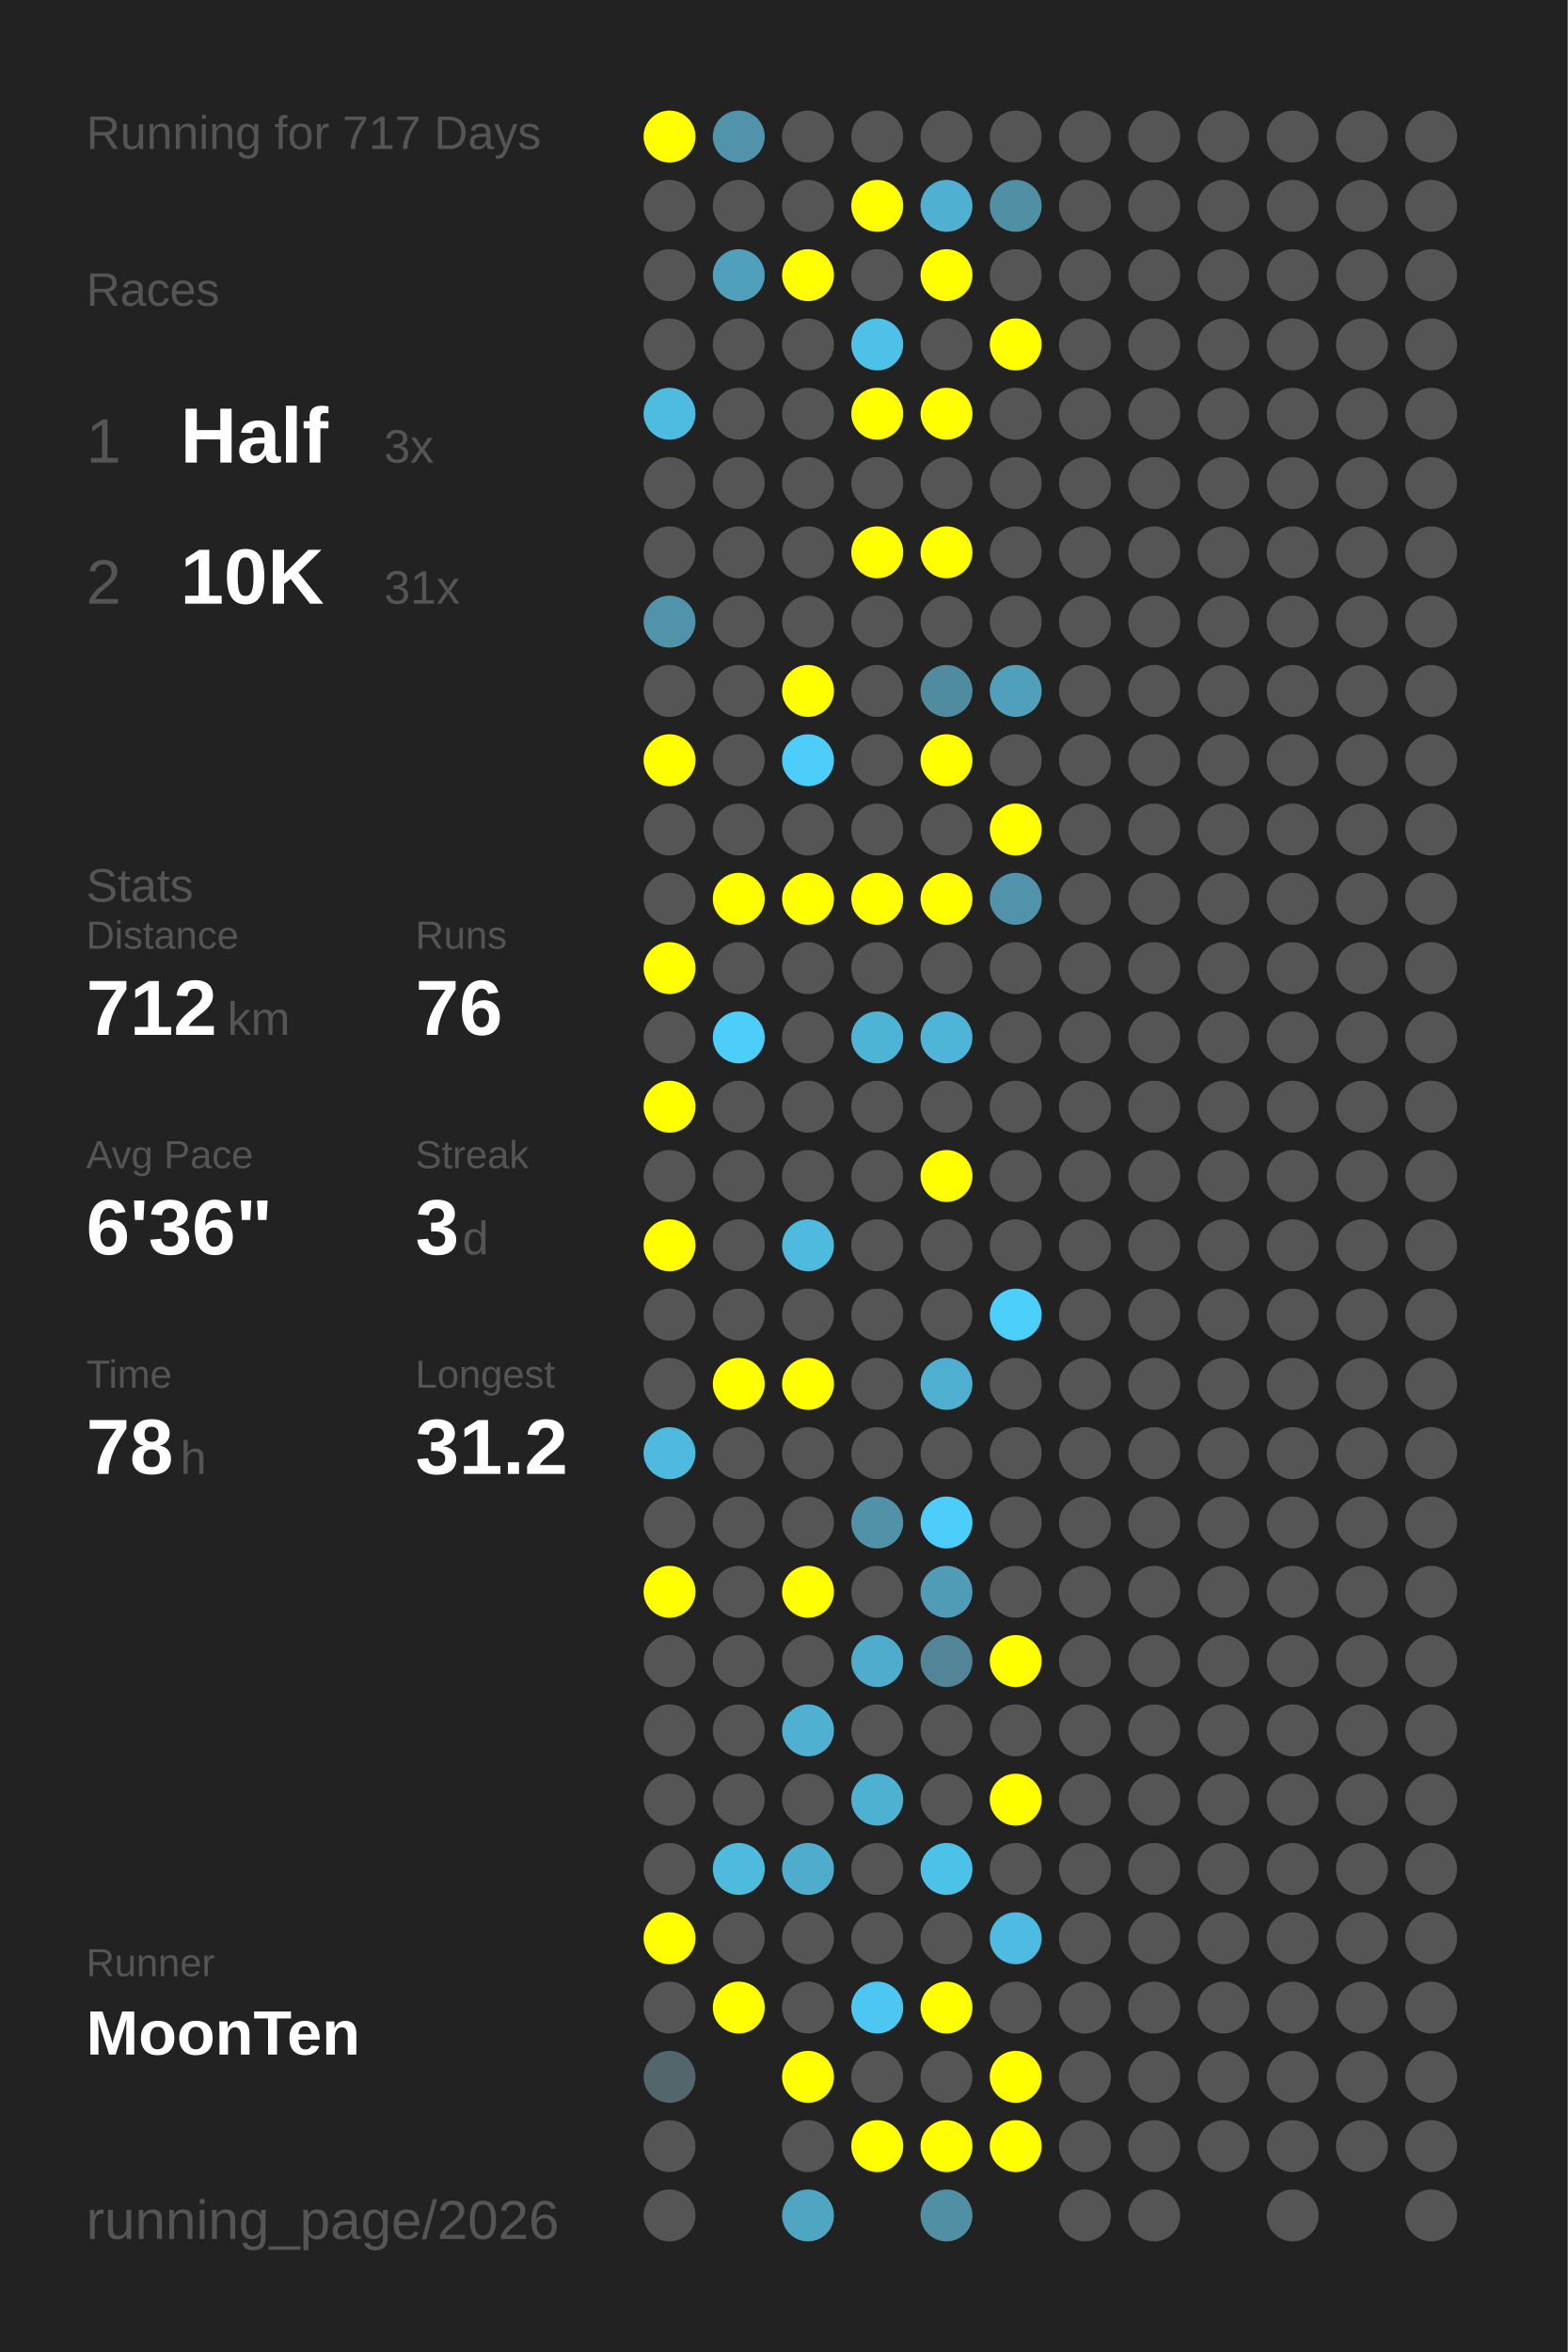
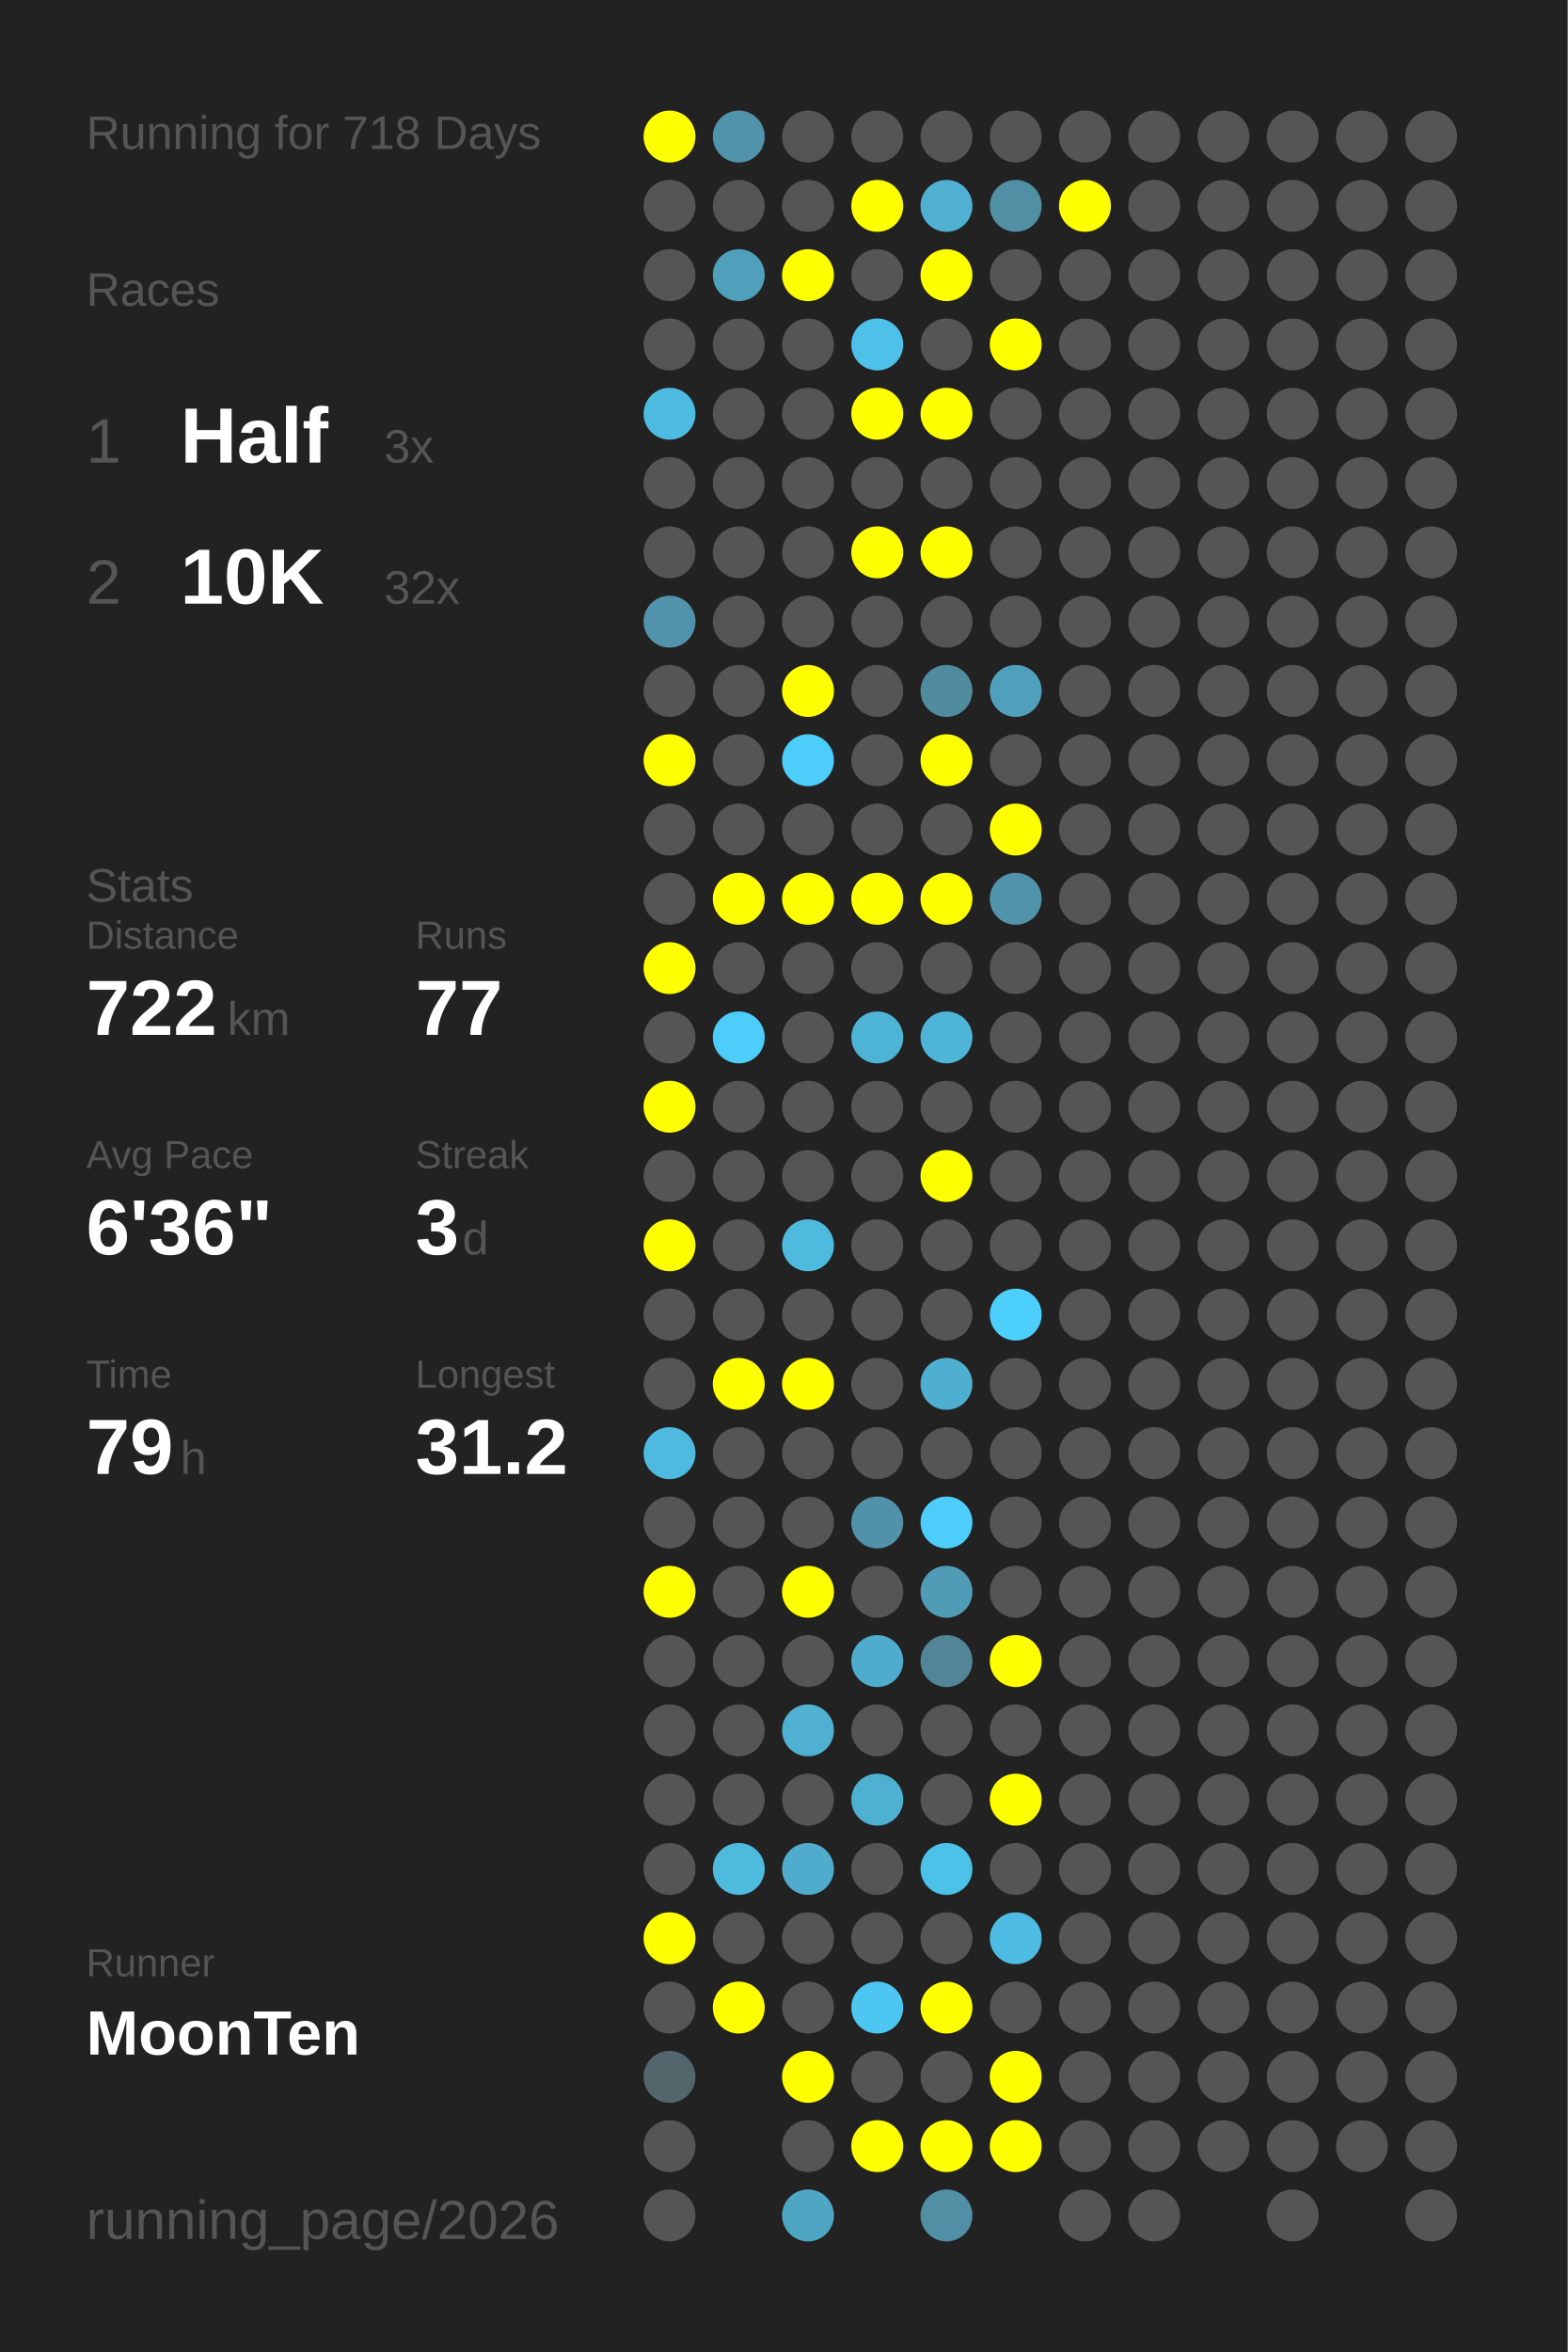
<svg xmlns="http://www.w3.org/2000/svg" baseProfile="full" height="300mm" version="1.1" viewBox="0,0,200,300" width="200mm">
  <defs />
  <rect fill="#222222" height="300" width="200" x="0" y="0" />
-   <text fill="#555555" style="font-size:6px; font-family:Arial;" x="11" y="19">Running for 717 Days</text>
+   <text fill="#555555" style="font-size:6px; font-family:Arial;" x="11" y="19">Running for 718 Days</text>
  <text fill="#555555" style="font-size:6px; font-family:Arial;" x="11" y="39">Races</text>
  <text fill="#555555" style="font-size:8px; font-family:Arial;" x="11" y="59">1</text>
  <text fill="#FFFFFF" style="font-size:10px; font-family:Arial; font-weight:bold;" x="23" y="59">Half</text>
  <text fill="#555555" style="font-size:6px; font-family:Arial;" x="49" y="59">3x</text>
  <text fill="#555555" style="font-size:8px; font-family:Arial;" x="11" y="77">2</text>
  <text fill="#FFFFFF" style="font-size:10px; font-family:Arial; font-weight:bold;" x="23" y="77">10K</text>
-   <text fill="#555555" style="font-size:6px; font-family:Arial;" x="49" y="77">31x</text>
+   <text fill="#555555" style="font-size:6px; font-family:Arial;" x="49" y="77">32x</text>
  <text fill="#555555" style="font-size:6px; font-family:Arial;" x="11" y="115">Stats</text>
  <text fill="#555555" style="font-size:5px; font-family:Arial;" x="11" y="121">Distance</text>
-   <text fill="#FFFFFF" style="font-size:10px; font-family:Arial; font-weight:bold;" x="11" y="132">712</text>
+   <text fill="#FFFFFF" style="font-size:10px; font-family:Arial; font-weight:bold;" x="11" y="132">722</text>
  <text fill="#555555" style="font-size:6px; font-family:Arial;" x="29" y="132">km</text>
  <text fill="#555555" style="font-size:5px; font-family:Arial;" x="53" y="121">Runs</text>
-   <text fill="#FFFFFF" style="font-size:10px; font-family:Arial; font-weight:bold;" x="53" y="132">76</text>
+   <text fill="#FFFFFF" style="font-size:10px; font-family:Arial; font-weight:bold;" x="53" y="132">77</text>
  <text fill="#555555" style="font-size:5px; font-family:Arial;" x="11" y="149">Avg Pace</text>
  <text fill="#FFFFFF" style="font-size:10px; font-family:Arial; font-weight:bold;" x="11" y="160">6'36"</text>
  <text fill="#555555" style="font-size:5px; font-family:Arial;" x="53" y="149">Streak</text>
  <text fill="#FFFFFF" style="font-size:10px; font-family:Arial; font-weight:bold;" x="53" y="160">3</text>
  <text fill="#555555" style="font-size:6px; font-family:Arial;" x="59" y="160">d</text>
  <text fill="#555555" style="font-size:5px; font-family:Arial;" x="11" y="177">Time</text>
-   <text fill="#FFFFFF" style="font-size:10px; font-family:Arial; font-weight:bold;" x="11" y="188">78</text>
+   <text fill="#FFFFFF" style="font-size:10px; font-family:Arial; font-weight:bold;" x="11" y="188">79</text>
  <text fill="#555555" style="font-size:6px; font-family:Arial;" x="23" y="188">h</text>
  <text fill="#555555" style="font-size:5px; font-family:Arial;" x="53" y="177">Longest</text>
  <text fill="#FFFFFF" style="font-size:10px; font-family:Arial; font-weight:bold;" x="53" y="188">31.2</text>
  <text fill="#555555" style="font-size:5px; font-family:Arial;" x="11" y="252.065">Runner</text>
  <text fill="#FFFFFF" style="font-size:8px; font-family:Arial; font-weight:bold;" x="11" y="262.065">MoonTen</text>
  <text fill="#555555" style="font-size:7px; font-family:Arial;" x="11" y="285.581">running_page/2026</text>
  <circle cx="85.417" cy="17.419" fill="#FFFF00" r="3.312" />
  <circle cx="85.417" cy="26.258" fill="#555555" r="3.312" />
  <circle cx="85.417" cy="35.097" fill="#555555" r="3.312" />
  <circle cx="85.417" cy="43.935" fill="#555555" r="3.312" />
  <circle cx="85.417" cy="52.774" fill="#4ebbe0" r="3.312" />
  <circle cx="85.417" cy="61.613" fill="#555555" r="3.312" />
  <circle cx="85.417" cy="70.452" fill="#555555" r="3.312" />
  <circle cx="85.417" cy="79.29" fill="#5193aa" r="3.312" />
  <circle cx="85.417" cy="88.129" fill="#555555" r="3.312" />
  <circle cx="85.417" cy="96.968" fill="#FFFF00" r="3.312" />
  <circle cx="85.417" cy="105.806" fill="#555555" r="3.312" />
  <circle cx="85.417" cy="114.645" fill="#555555" r="3.312" />
  <circle cx="85.417" cy="123.484" fill="#FFFF00" r="3.312" />
  <circle cx="85.417" cy="132.323" fill="#555555" r="3.312" />
  <circle cx="85.417" cy="141.161" fill="#FFFF00" r="3.312" />
  <circle cx="85.417" cy="150" fill="#555555" r="3.312" />
  <circle cx="85.417" cy="158.839" fill="#FFFF00" r="3.312" />
  <circle cx="85.417" cy="167.677" fill="#555555" r="3.312" />
  <circle cx="85.417" cy="176.516" fill="#555555" r="3.312" />
  <circle cx="85.417" cy="185.355" fill="#4ebadf" r="3.312" />
  <circle cx="85.417" cy="194.194" fill="#555555" r="3.312" />
  <circle cx="85.417" cy="203.032" fill="#FFFF00" r="3.312" />
  <circle cx="85.417" cy="211.871" fill="#555555" r="3.312" />
  <circle cx="85.417" cy="220.71" fill="#555555" r="3.312" />
  <circle cx="85.417" cy="229.548" fill="#555555" r="3.312" />
  <circle cx="85.417" cy="238.387" fill="#555555" r="3.312" />
  <circle cx="85.417" cy="247.226" fill="#FFFF00" r="3.312" />
  <circle cx="85.417" cy="256.065" fill="#555555" r="3.312" />
  <circle cx="85.417" cy="264.903" fill="#53666c" r="3.312" />
  <circle cx="85.417" cy="273.742" fill="#555555" r="3.312" />
  <circle cx="85.417" cy="282.581" fill="#555555" r="3.312" />
  <circle cx="94.25" cy="17.419" fill="#5093aa" r="3.312" />
  <circle cx="94.25" cy="26.258" fill="#555555" r="3.312" />
  <circle cx="94.25" cy="35.097" fill="#50a0bb" r="3.312" />
  <circle cx="94.25" cy="43.935" fill="#555555" r="3.312" />
  <circle cx="94.25" cy="52.774" fill="#555555" r="3.312" />
  <circle cx="94.25" cy="61.613" fill="#555555" r="3.312" />
  <circle cx="94.25" cy="70.452" fill="#555555" r="3.312" />
  <circle cx="94.25" cy="79.29" fill="#555555" r="3.312" />
  <circle cx="94.25" cy="88.129" fill="#555555" r="3.312" />
  <circle cx="94.25" cy="96.968" fill="#555555" r="3.312" />
  <circle cx="94.25" cy="105.806" fill="#555555" r="3.312" />
  <circle cx="94.25" cy="114.645" fill="#FFFF00" r="3.312" />
  <circle cx="94.25" cy="123.484" fill="#555555" r="3.312" />
  <circle cx="94.25" cy="132.323" fill="#4dcefa" r="3.312" />
  <circle cx="94.25" cy="141.161" fill="#555555" r="3.312" />
  <circle cx="94.25" cy="150" fill="#555555" r="3.312" />
  <circle cx="94.25" cy="158.839" fill="#555555" r="3.312" />
  <circle cx="94.25" cy="167.677" fill="#555555" r="3.312" />
  <circle cx="94.25" cy="176.516" fill="#FFFF00" r="3.312" />
  <circle cx="94.25" cy="185.355" fill="#555555" r="3.312" />
  <circle cx="94.25" cy="194.194" fill="#555555" r="3.312" />
  <circle cx="94.25" cy="203.032" fill="#555555" r="3.312" />
  <circle cx="94.25" cy="211.871" fill="#555555" r="3.312" />
  <circle cx="94.25" cy="220.71" fill="#555555" r="3.312" />
  <circle cx="94.25" cy="229.548" fill="#555555" r="3.312" />
  <circle cx="94.25" cy="238.387" fill="#4ebade" r="3.312" />
  <circle cx="94.25" cy="247.226" fill="#555555" r="3.312" />
  <circle cx="94.25" cy="256.065" fill="#FFFF00" r="3.312" />
  <circle cx="103.083" cy="17.419" fill="#555555" r="3.312" />
  <circle cx="103.083" cy="26.258" fill="#555555" r="3.312" />
  <circle cx="103.083" cy="35.097" fill="#FFFF00" r="3.312" />
  <circle cx="103.083" cy="43.935" fill="#555555" r="3.312" />
  <circle cx="103.083" cy="52.774" fill="#555555" r="3.312" />
  <circle cx="103.083" cy="61.613" fill="#555555" r="3.312" />
  <circle cx="103.083" cy="70.452" fill="#555555" r="3.312" />
  <circle cx="103.083" cy="79.29" fill="#555555" r="3.312" />
  <circle cx="103.083" cy="88.129" fill="#FFFF00" r="3.312" />
  <circle cx="103.083" cy="96.968" fill="#4dcdf9" r="3.312" />
  <circle cx="103.083" cy="105.806" fill="#555555" r="3.312" />
  <circle cx="103.083" cy="114.645" fill="#FFFF00" r="3.312" />
  <circle cx="103.083" cy="123.484" fill="#555555" r="3.312" />
  <circle cx="103.083" cy="132.323" fill="#555555" r="3.312" />
  <circle cx="103.083" cy="141.161" fill="#555555" r="3.312" />
  <circle cx="103.083" cy="150" fill="#555555" r="3.312" />
  <circle cx="103.083" cy="158.839" fill="#4ebade" r="3.312" />
  <circle cx="103.083" cy="167.677" fill="#555555" r="3.312" />
  <circle cx="103.083" cy="176.516" fill="#FFFF00" r="3.312" />
  <circle cx="103.083" cy="185.355" fill="#555555" r="3.312" />
  <circle cx="103.083" cy="194.194" fill="#555555" r="3.312" />
  <circle cx="103.083" cy="203.032" fill="#FFFF00" r="3.312" />
  <circle cx="103.083" cy="211.871" fill="#555555" r="3.312" />
  <circle cx="103.083" cy="220.71" fill="#4fb0d1" r="3.312" />
  <circle cx="103.083" cy="229.548" fill="#555555" r="3.312" />
  <circle cx="103.083" cy="238.387" fill="#4faccc" r="3.312" />
  <circle cx="103.083" cy="247.226" fill="#555555" r="3.312" />
  <circle cx="103.083" cy="256.065" fill="#555555" r="3.312" />
  <circle cx="103.083" cy="264.903" fill="#FFFF00" r="3.312" />
  <circle cx="103.083" cy="273.742" fill="#555555" r="3.312" />
  <circle cx="103.083" cy="282.581" fill="#4fa6c3" r="3.312" />
  <circle cx="111.917" cy="17.419" fill="#555555" r="3.312" />
  <circle cx="111.917" cy="26.258" fill="#FFFF00" r="3.312" />
  <circle cx="111.917" cy="35.097" fill="#555555" r="3.312" />
  <circle cx="111.917" cy="43.935" fill="#4ec1e9" r="3.312" />
  <circle cx="111.917" cy="52.774" fill="#FFFF00" r="3.312" />
  <circle cx="111.917" cy="61.613" fill="#555555" r="3.312" />
  <circle cx="111.917" cy="70.452" fill="#FFFF00" r="3.312" />
  <circle cx="111.917" cy="79.29" fill="#555555" r="3.312" />
  <circle cx="111.917" cy="88.129" fill="#555555" r="3.312" />
  <circle cx="111.917" cy="96.968" fill="#555555" r="3.312" />
  <circle cx="111.917" cy="105.806" fill="#555555" r="3.312" />
  <circle cx="111.917" cy="114.645" fill="#FFFF00" r="3.312" />
  <circle cx="111.917" cy="123.484" fill="#555555" r="3.312" />
  <circle cx="111.917" cy="132.323" fill="#4eb4d6" r="3.312" />
  <circle cx="111.917" cy="141.161" fill="#555555" r="3.312" />
  <circle cx="111.917" cy="150" fill="#555555" r="3.312" />
  <circle cx="111.917" cy="158.839" fill="#555555" r="3.312" />
  <circle cx="111.917" cy="167.677" fill="#555555" r="3.312" />
  <circle cx="111.917" cy="176.516" fill="#555555" r="3.312" />
  <circle cx="111.917" cy="185.355" fill="#555555" r="3.312" />
  <circle cx="111.917" cy="194.194" fill="#5192a8" r="3.312" />
  <circle cx="111.917" cy="203.032" fill="#555555" r="3.312" />
  <circle cx="111.917" cy="211.871" fill="#4faccc" r="3.312" />
  <circle cx="111.917" cy="220.71" fill="#555555" r="3.312" />
  <circle cx="111.917" cy="229.548" fill="#4fb1d2" r="3.312" />
  <circle cx="111.917" cy="238.387" fill="#555555" r="3.312" />
  <circle cx="111.917" cy="247.226" fill="#555555" r="3.312" />
  <circle cx="111.917" cy="256.065" fill="#4dc7f1" r="3.312" />
  <circle cx="111.917" cy="264.903" fill="#555555" r="3.312" />
  <circle cx="111.917" cy="273.742" fill="#FFFF00" r="3.312" />
  <circle cx="120.75" cy="17.419" fill="#555555" r="3.312" />
  <circle cx="120.75" cy="26.258" fill="#4fb0d1" r="3.312" />
  <circle cx="120.75" cy="35.097" fill="#FFFF00" r="3.312" />
  <circle cx="120.75" cy="43.935" fill="#555555" r="3.312" />
  <circle cx="120.75" cy="52.774" fill="#FFFF00" r="3.312" />
  <circle cx="120.75" cy="61.613" fill="#555555" r="3.312" />
  <circle cx="120.75" cy="70.452" fill="#FFFF00" r="3.312" />
  <circle cx="120.75" cy="79.29" fill="#555555" r="3.312" />
  <circle cx="120.75" cy="88.129" fill="#518b9f" r="3.312" />
  <circle cx="120.75" cy="96.968" fill="#FFFF00" r="3.312" />
  <circle cx="120.75" cy="105.806" fill="#555555" r="3.312" />
  <circle cx="120.75" cy="114.645" fill="#FFFF00" r="3.312" />
  <circle cx="120.75" cy="123.484" fill="#555555" r="3.312" />
  <circle cx="120.75" cy="132.323" fill="#4eb5d8" r="3.312" />
  <circle cx="120.75" cy="141.161" fill="#555555" r="3.312" />
  <circle cx="120.75" cy="150" fill="#FFFF00" r="3.312" />
  <circle cx="120.75" cy="158.839" fill="#555555" r="3.312" />
  <circle cx="120.75" cy="167.677" fill="#555555" r="3.312" />
  <circle cx="120.75" cy="176.516" fill="#4fafd0" r="3.312" />
  <circle cx="120.75" cy="185.355" fill="#555555" r="3.312" />
  <circle cx="120.75" cy="194.194" fill="#4dcefa" r="3.312" />
  <circle cx="120.75" cy="203.032" fill="#509cb6" r="3.312" />
  <circle cx="120.75" cy="211.871" fill="#518597" r="3.312" />
  <circle cx="120.75" cy="220.71" fill="#555555" r="3.312" />
  <circle cx="120.75" cy="229.548" fill="#555555" r="3.312" />
  <circle cx="120.75" cy="238.387" fill="#4dc2e9" r="3.312" />
  <circle cx="120.75" cy="247.226" fill="#555555" r="3.312" />
  <circle cx="120.75" cy="256.065" fill="#FFFF00" r="3.312" />
  <circle cx="120.75" cy="264.903" fill="#555555" r="3.312" />
  <circle cx="120.75" cy="273.742" fill="#FFFF00" r="3.312" />
  <circle cx="120.75" cy="282.581" fill="#518fa4" r="3.312" />
  <circle cx="129.583" cy="17.419" fill="#555555" r="3.312" />
  <circle cx="129.583" cy="26.258" fill="#518fa4" r="3.312" />
  <circle cx="129.583" cy="35.097" fill="#555555" r="3.312" />
  <circle cx="129.583" cy="43.935" fill="#FFFF00" r="3.312" />
  <circle cx="129.583" cy="52.774" fill="#555555" r="3.312" />
  <circle cx="129.583" cy="61.613" fill="#555555" r="3.312" />
  <circle cx="129.583" cy="70.452" fill="#555555" r="3.312" />
  <circle cx="129.583" cy="79.29" fill="#555555" r="3.312" />
  <circle cx="129.583" cy="88.129" fill="#50a0bb" r="3.312" />
  <circle cx="129.583" cy="96.968" fill="#555555" r="3.312" />
  <circle cx="129.583" cy="105.806" fill="#FFFF00" r="3.312" />
  <circle cx="129.583" cy="114.645" fill="#5093aa" r="3.312" />
  <circle cx="129.583" cy="123.484" fill="#555555" r="3.312" />
  <circle cx="129.583" cy="132.323" fill="#555555" r="3.312" />
  <circle cx="129.583" cy="141.161" fill="#555555" r="3.312" />
  <circle cx="129.583" cy="150" fill="#555555" r="3.312" />
  <circle cx="129.583" cy="158.839" fill="#555555" r="3.312" />
  <circle cx="129.583" cy="167.677" fill="#4dcffc" r="3.312" />
  <circle cx="129.583" cy="176.516" fill="#555555" r="3.312" />
  <circle cx="129.583" cy="185.355" fill="#555555" r="3.312" />
  <circle cx="129.583" cy="194.194" fill="#555555" r="3.312" />
  <circle cx="129.583" cy="203.032" fill="#555555" r="3.312" />
  <circle cx="129.583" cy="211.871" fill="#FFFF00" r="3.312" />
  <circle cx="129.583" cy="220.71" fill="#555555" r="3.312" />
  <circle cx="129.583" cy="229.548" fill="#FFFF00" r="3.312" />
  <circle cx="129.583" cy="238.387" fill="#555555" r="3.312" />
  <circle cx="129.583" cy="247.226" fill="#4ebce2" r="3.312" />
  <circle cx="129.583" cy="256.065" fill="#555555" r="3.312" />
  <circle cx="129.583" cy="264.903" fill="#FFFF00" r="3.312" />
  <circle cx="129.583" cy="273.742" fill="#FFFF00" r="3.312" />
  <circle cx="138.417" cy="17.419" fill="#555555" r="3.312" />
-   <circle cx="138.417" cy="26.258" fill="#555555" r="3.312" />
+   <circle cx="138.417" cy="26.258" fill="#FFFF00" r="3.312" />
  <circle cx="138.417" cy="35.097" fill="#555555" r="3.312" />
  <circle cx="138.417" cy="43.935" fill="#555555" r="3.312" />
  <circle cx="138.417" cy="52.774" fill="#555555" r="3.312" />
  <circle cx="138.417" cy="61.613" fill="#555555" r="3.312" />
  <circle cx="138.417" cy="70.452" fill="#555555" r="3.312" />
  <circle cx="138.417" cy="79.29" fill="#555555" r="3.312" />
  <circle cx="138.417" cy="88.129" fill="#555555" r="3.312" />
  <circle cx="138.417" cy="96.968" fill="#555555" r="3.312" />
  <circle cx="138.417" cy="105.806" fill="#555555" r="3.312" />
  <circle cx="138.417" cy="114.645" fill="#555555" r="3.312" />
  <circle cx="138.417" cy="123.484" fill="#555555" r="3.312" />
  <circle cx="138.417" cy="132.323" fill="#555555" r="3.312" />
  <circle cx="138.417" cy="141.161" fill="#555555" r="3.312" />
  <circle cx="138.417" cy="150" fill="#555555" r="3.312" />
  <circle cx="138.417" cy="158.839" fill="#555555" r="3.312" />
  <circle cx="138.417" cy="167.677" fill="#555555" r="3.312" />
  <circle cx="138.417" cy="176.516" fill="#555555" r="3.312" />
  <circle cx="138.417" cy="185.355" fill="#555555" r="3.312" />
  <circle cx="138.417" cy="194.194" fill="#555555" r="3.312" />
  <circle cx="138.417" cy="203.032" fill="#555555" r="3.312" />
  <circle cx="138.417" cy="211.871" fill="#555555" r="3.312" />
  <circle cx="138.417" cy="220.71" fill="#555555" r="3.312" />
  <circle cx="138.417" cy="229.548" fill="#555555" r="3.312" />
  <circle cx="138.417" cy="238.387" fill="#555555" r="3.312" />
  <circle cx="138.417" cy="247.226" fill="#555555" r="3.312" />
  <circle cx="138.417" cy="256.065" fill="#555555" r="3.312" />
  <circle cx="138.417" cy="264.903" fill="#555555" r="3.312" />
  <circle cx="138.417" cy="273.742" fill="#555555" r="3.312" />
  <circle cx="138.417" cy="282.581" fill="#555555" r="3.312" />
  <circle cx="147.25" cy="17.419" fill="#555555" r="3.312" />
  <circle cx="147.25" cy="26.258" fill="#555555" r="3.312" />
  <circle cx="147.25" cy="35.097" fill="#555555" r="3.312" />
  <circle cx="147.25" cy="43.935" fill="#555555" r="3.312" />
  <circle cx="147.25" cy="52.774" fill="#555555" r="3.312" />
  <circle cx="147.25" cy="61.613" fill="#555555" r="3.312" />
  <circle cx="147.25" cy="70.452" fill="#555555" r="3.312" />
  <circle cx="147.25" cy="79.29" fill="#555555" r="3.312" />
  <circle cx="147.25" cy="88.129" fill="#555555" r="3.312" />
  <circle cx="147.25" cy="96.968" fill="#555555" r="3.312" />
  <circle cx="147.25" cy="105.806" fill="#555555" r="3.312" />
  <circle cx="147.25" cy="114.645" fill="#555555" r="3.312" />
  <circle cx="147.25" cy="123.484" fill="#555555" r="3.312" />
  <circle cx="147.25" cy="132.323" fill="#555555" r="3.312" />
  <circle cx="147.25" cy="141.161" fill="#555555" r="3.312" />
  <circle cx="147.25" cy="150" fill="#555555" r="3.312" />
  <circle cx="147.25" cy="158.839" fill="#555555" r="3.312" />
  <circle cx="147.25" cy="167.677" fill="#555555" r="3.312" />
  <circle cx="147.25" cy="176.516" fill="#555555" r="3.312" />
  <circle cx="147.25" cy="185.355" fill="#555555" r="3.312" />
  <circle cx="147.25" cy="194.194" fill="#555555" r="3.312" />
  <circle cx="147.25" cy="203.032" fill="#555555" r="3.312" />
  <circle cx="147.25" cy="211.871" fill="#555555" r="3.312" />
  <circle cx="147.25" cy="220.71" fill="#555555" r="3.312" />
  <circle cx="147.25" cy="229.548" fill="#555555" r="3.312" />
  <circle cx="147.25" cy="238.387" fill="#555555" r="3.312" />
  <circle cx="147.25" cy="247.226" fill="#555555" r="3.312" />
  <circle cx="147.25" cy="256.065" fill="#555555" r="3.312" />
  <circle cx="147.25" cy="264.903" fill="#555555" r="3.312" />
  <circle cx="147.25" cy="273.742" fill="#555555" r="3.312" />
  <circle cx="147.25" cy="282.581" fill="#555555" r="3.312" />
  <circle cx="156.083" cy="17.419" fill="#555555" r="3.312" />
  <circle cx="156.083" cy="26.258" fill="#555555" r="3.312" />
  <circle cx="156.083" cy="35.097" fill="#555555" r="3.312" />
  <circle cx="156.083" cy="43.935" fill="#555555" r="3.312" />
  <circle cx="156.083" cy="52.774" fill="#555555" r="3.312" />
  <circle cx="156.083" cy="61.613" fill="#555555" r="3.312" />
  <circle cx="156.083" cy="70.452" fill="#555555" r="3.312" />
  <circle cx="156.083" cy="79.29" fill="#555555" r="3.312" />
  <circle cx="156.083" cy="88.129" fill="#555555" r="3.312" />
  <circle cx="156.083" cy="96.968" fill="#555555" r="3.312" />
  <circle cx="156.083" cy="105.806" fill="#555555" r="3.312" />
  <circle cx="156.083" cy="114.645" fill="#555555" r="3.312" />
  <circle cx="156.083" cy="123.484" fill="#555555" r="3.312" />
  <circle cx="156.083" cy="132.323" fill="#555555" r="3.312" />
  <circle cx="156.083" cy="141.161" fill="#555555" r="3.312" />
  <circle cx="156.083" cy="150" fill="#555555" r="3.312" />
  <circle cx="156.083" cy="158.839" fill="#555555" r="3.312" />
  <circle cx="156.083" cy="167.677" fill="#555555" r="3.312" />
  <circle cx="156.083" cy="176.516" fill="#555555" r="3.312" />
  <circle cx="156.083" cy="185.355" fill="#555555" r="3.312" />
  <circle cx="156.083" cy="194.194" fill="#555555" r="3.312" />
  <circle cx="156.083" cy="203.032" fill="#555555" r="3.312" />
  <circle cx="156.083" cy="211.871" fill="#555555" r="3.312" />
  <circle cx="156.083" cy="220.71" fill="#555555" r="3.312" />
  <circle cx="156.083" cy="229.548" fill="#555555" r="3.312" />
  <circle cx="156.083" cy="238.387" fill="#555555" r="3.312" />
  <circle cx="156.083" cy="247.226" fill="#555555" r="3.312" />
  <circle cx="156.083" cy="256.065" fill="#555555" r="3.312" />
  <circle cx="156.083" cy="264.903" fill="#555555" r="3.312" />
  <circle cx="156.083" cy="273.742" fill="#555555" r="3.312" />
  <circle cx="164.917" cy="17.419" fill="#555555" r="3.312" />
  <circle cx="164.917" cy="26.258" fill="#555555" r="3.312" />
  <circle cx="164.917" cy="35.097" fill="#555555" r="3.312" />
  <circle cx="164.917" cy="43.935" fill="#555555" r="3.312" />
  <circle cx="164.917" cy="52.774" fill="#555555" r="3.312" />
  <circle cx="164.917" cy="61.613" fill="#555555" r="3.312" />
  <circle cx="164.917" cy="70.452" fill="#555555" r="3.312" />
  <circle cx="164.917" cy="79.29" fill="#555555" r="3.312" />
  <circle cx="164.917" cy="88.129" fill="#555555" r="3.312" />
  <circle cx="164.917" cy="96.968" fill="#555555" r="3.312" />
  <circle cx="164.917" cy="105.806" fill="#555555" r="3.312" />
  <circle cx="164.917" cy="114.645" fill="#555555" r="3.312" />
  <circle cx="164.917" cy="123.484" fill="#555555" r="3.312" />
  <circle cx="164.917" cy="132.323" fill="#555555" r="3.312" />
  <circle cx="164.917" cy="141.161" fill="#555555" r="3.312" />
  <circle cx="164.917" cy="150" fill="#555555" r="3.312" />
  <circle cx="164.917" cy="158.839" fill="#555555" r="3.312" />
  <circle cx="164.917" cy="167.677" fill="#555555" r="3.312" />
  <circle cx="164.917" cy="176.516" fill="#555555" r="3.312" />
  <circle cx="164.917" cy="185.355" fill="#555555" r="3.312" />
  <circle cx="164.917" cy="194.194" fill="#555555" r="3.312" />
  <circle cx="164.917" cy="203.032" fill="#555555" r="3.312" />
  <circle cx="164.917" cy="211.871" fill="#555555" r="3.312" />
  <circle cx="164.917" cy="220.71" fill="#555555" r="3.312" />
  <circle cx="164.917" cy="229.548" fill="#555555" r="3.312" />
  <circle cx="164.917" cy="238.387" fill="#555555" r="3.312" />
  <circle cx="164.917" cy="247.226" fill="#555555" r="3.312" />
  <circle cx="164.917" cy="256.065" fill="#555555" r="3.312" />
  <circle cx="164.917" cy="264.903" fill="#555555" r="3.312" />
  <circle cx="164.917" cy="273.742" fill="#555555" r="3.312" />
  <circle cx="164.917" cy="282.581" fill="#555555" r="3.312" />
  <circle cx="173.75" cy="17.419" fill="#555555" r="3.312" />
  <circle cx="173.75" cy="26.258" fill="#555555" r="3.312" />
  <circle cx="173.75" cy="35.097" fill="#555555" r="3.312" />
  <circle cx="173.75" cy="43.935" fill="#555555" r="3.312" />
  <circle cx="173.75" cy="52.774" fill="#555555" r="3.312" />
  <circle cx="173.75" cy="61.613" fill="#555555" r="3.312" />
  <circle cx="173.75" cy="70.452" fill="#555555" r="3.312" />
  <circle cx="173.75" cy="79.29" fill="#555555" r="3.312" />
  <circle cx="173.75" cy="88.129" fill="#555555" r="3.312" />
  <circle cx="173.75" cy="96.968" fill="#555555" r="3.312" />
  <circle cx="173.75" cy="105.806" fill="#555555" r="3.312" />
  <circle cx="173.75" cy="114.645" fill="#555555" r="3.312" />
  <circle cx="173.75" cy="123.484" fill="#555555" r="3.312" />
  <circle cx="173.75" cy="132.323" fill="#555555" r="3.312" />
  <circle cx="173.75" cy="141.161" fill="#555555" r="3.312" />
  <circle cx="173.75" cy="150" fill="#555555" r="3.312" />
  <circle cx="173.75" cy="158.839" fill="#555555" r="3.312" />
  <circle cx="173.75" cy="167.677" fill="#555555" r="3.312" />
  <circle cx="173.75" cy="176.516" fill="#555555" r="3.312" />
  <circle cx="173.75" cy="185.355" fill="#555555" r="3.312" />
  <circle cx="173.75" cy="194.194" fill="#555555" r="3.312" />
  <circle cx="173.75" cy="203.032" fill="#555555" r="3.312" />
  <circle cx="173.75" cy="211.871" fill="#555555" r="3.312" />
  <circle cx="173.75" cy="220.71" fill="#555555" r="3.312" />
  <circle cx="173.75" cy="229.548" fill="#555555" r="3.312" />
  <circle cx="173.75" cy="238.387" fill="#555555" r="3.312" />
  <circle cx="173.75" cy="247.226" fill="#555555" r="3.312" />
  <circle cx="173.75" cy="256.065" fill="#555555" r="3.312" />
  <circle cx="173.75" cy="264.903" fill="#555555" r="3.312" />
  <circle cx="173.75" cy="273.742" fill="#555555" r="3.312" />
  <circle cx="182.583" cy="17.419" fill="#555555" r="3.312" />
  <circle cx="182.583" cy="26.258" fill="#555555" r="3.312" />
  <circle cx="182.583" cy="35.097" fill="#555555" r="3.312" />
  <circle cx="182.583" cy="43.935" fill="#555555" r="3.312" />
  <circle cx="182.583" cy="52.774" fill="#555555" r="3.312" />
  <circle cx="182.583" cy="61.613" fill="#555555" r="3.312" />
  <circle cx="182.583" cy="70.452" fill="#555555" r="3.312" />
  <circle cx="182.583" cy="79.29" fill="#555555" r="3.312" />
  <circle cx="182.583" cy="88.129" fill="#555555" r="3.312" />
  <circle cx="182.583" cy="96.968" fill="#555555" r="3.312" />
  <circle cx="182.583" cy="105.806" fill="#555555" r="3.312" />
  <circle cx="182.583" cy="114.645" fill="#555555" r="3.312" />
  <circle cx="182.583" cy="123.484" fill="#555555" r="3.312" />
  <circle cx="182.583" cy="132.323" fill="#555555" r="3.312" />
  <circle cx="182.583" cy="141.161" fill="#555555" r="3.312" />
  <circle cx="182.583" cy="150" fill="#555555" r="3.312" />
  <circle cx="182.583" cy="158.839" fill="#555555" r="3.312" />
  <circle cx="182.583" cy="167.677" fill="#555555" r="3.312" />
  <circle cx="182.583" cy="176.516" fill="#555555" r="3.312" />
  <circle cx="182.583" cy="185.355" fill="#555555" r="3.312" />
  <circle cx="182.583" cy="194.194" fill="#555555" r="3.312" />
  <circle cx="182.583" cy="203.032" fill="#555555" r="3.312" />
  <circle cx="182.583" cy="211.871" fill="#555555" r="3.312" />
  <circle cx="182.583" cy="220.71" fill="#555555" r="3.312" />
  <circle cx="182.583" cy="229.548" fill="#555555" r="3.312" />
  <circle cx="182.583" cy="238.387" fill="#555555" r="3.312" />
  <circle cx="182.583" cy="247.226" fill="#555555" r="3.312" />
  <circle cx="182.583" cy="256.065" fill="#555555" r="3.312" />
  <circle cx="182.583" cy="264.903" fill="#555555" r="3.312" />
  <circle cx="182.583" cy="273.742" fill="#555555" r="3.312" />
  <circle cx="182.583" cy="282.581" fill="#555555" r="3.312" />
</svg>
